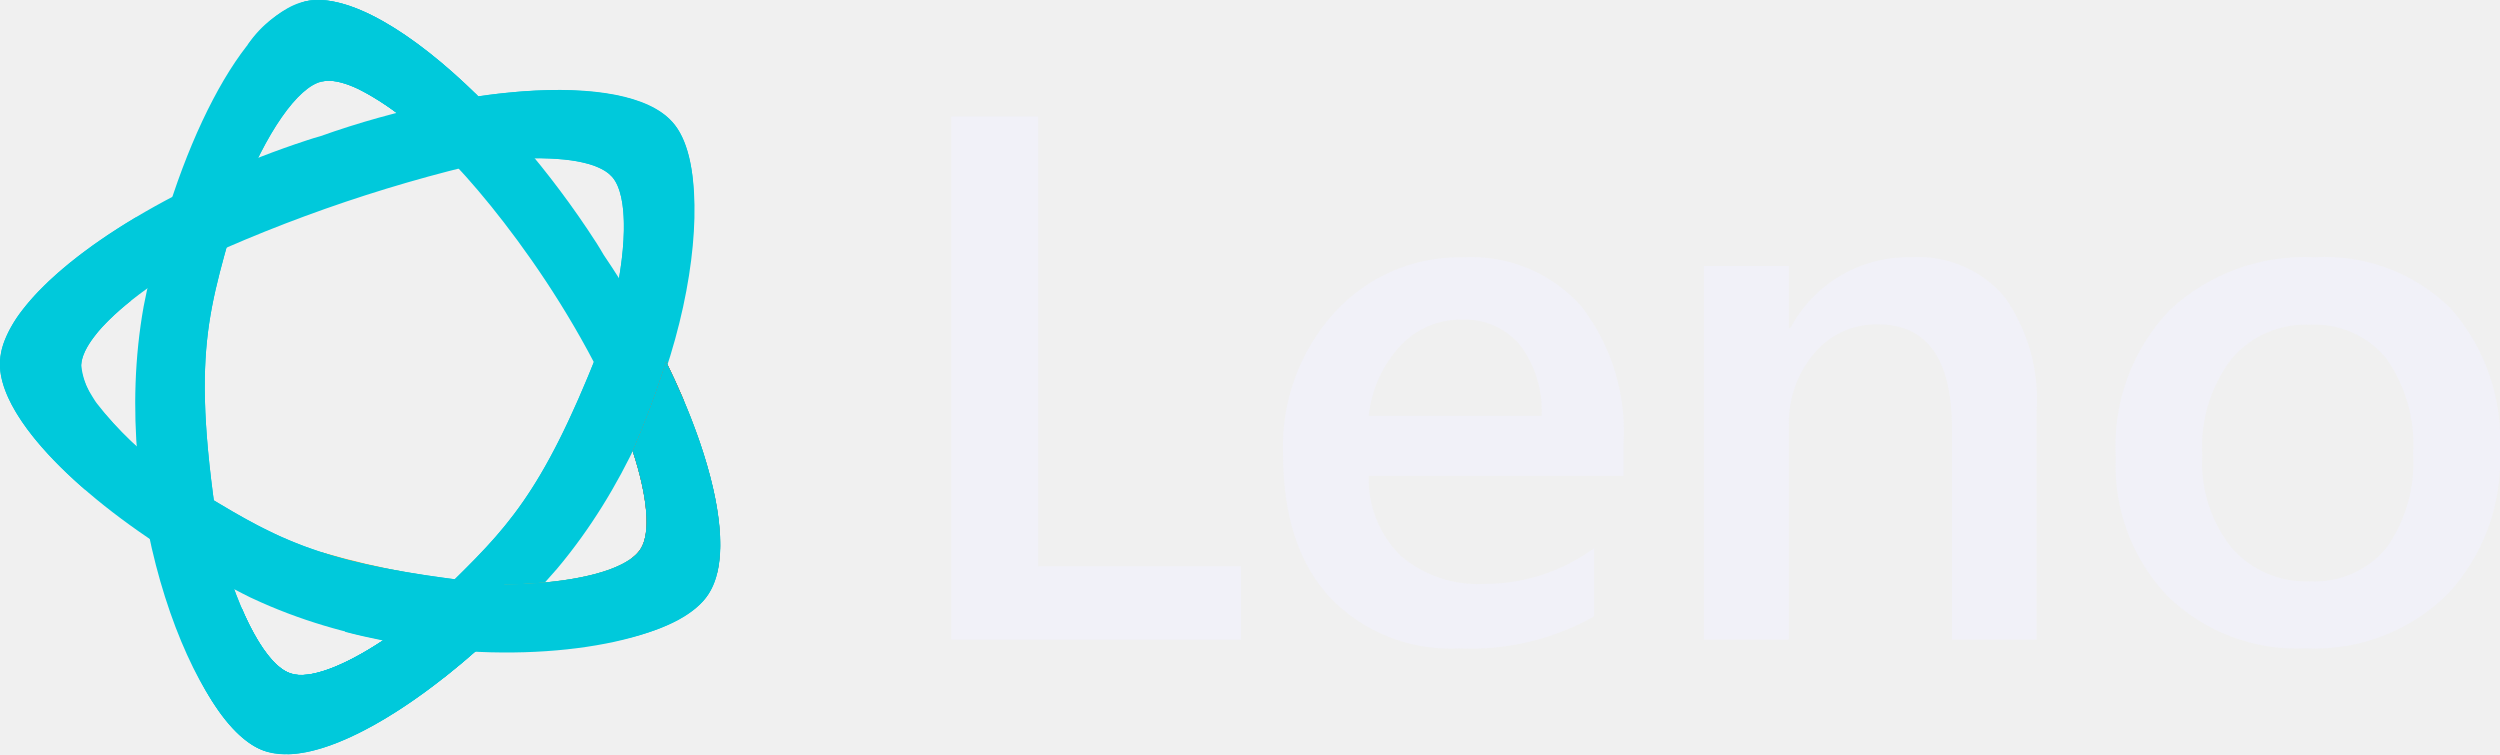
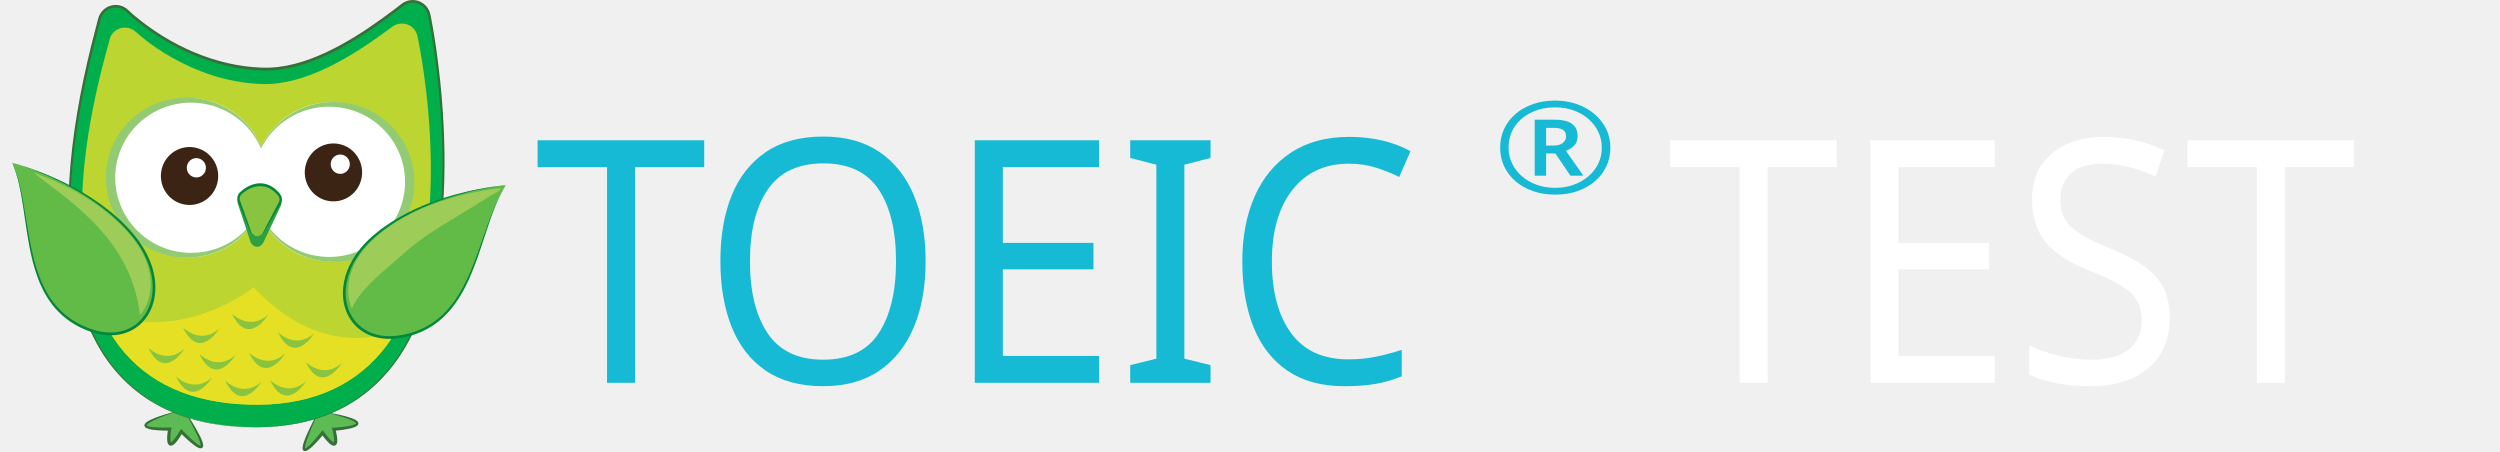
- <svg xmlns="http://www.w3.org/2000/svg" xmlns:xlink="http://www.w3.org/1999/xlink" id="Layer_2" data-name="Layer 2" viewBox="0 0 125.706 37.931">
-   <defs>
-     <style>.cls-1{fill:#00c9db;}.cls-2{fill:url(#New_Gradient_Swatch_61);}.cls-3{fill:url(#New_Gradient_Swatch_8);}.cls-4{fill:url(#New_Gradient_Swatch_8-2);}.cls-5{fill:url(#New_Gradient_Swatch_16);}.cls-6{fill:url(#New_Gradient_Swatch_16-2);}.cls-7{fill:url(#New_Gradient_Swatch_16-3);}.cls-8{fill:url(#New_Gradient_Swatch_8-3);}.cls-9{fill:url(#New_Gradient_Swatch_16-4);}.cls-10{fill:url(#New_Gradient_Swatch_8-4);}.cls-11{fill:url(#New_Gradient_Swatch_16-5);}.cls-12{fill:url(#New_Gradient_Swatch_8-5);}.cls-13{fill:url(#New_Gradient_Swatch_8-6);}.cls-14{fill:url(#New_Gradient_Swatch_16-6);}.cls-15{fill:url(#New_Gradient_Swatch_8-7);}.cls-16{fill:url(#New_Gradient_Swatch_16-7);}.cls-17{fill:url(#New_Gradient_Swatch_61-2);}.cls-18{fill:url(#New_Gradient_Swatch_61-3);}.cls-19{fill:url(#New_Gradient_Swatch_61-4);}.cls-20{fill:url(#New_Gradient_Swatch_61-5);}.cls-21{fill:url(#New_Gradient_Swatch_8-8);}.cls-22{fill:url(#New_Gradient_Swatch_61-6);}.cls-23{fill:url(#New_Gradient_Swatch_8-9);}.cls-24{fill:url(#New_Gradient_Swatch_61-7);}.cls-25{fill:url(#New_Gradient_Swatch_16-8);}.cls-26{fill:url(#New_Gradient_Swatch_61-8);}.cls-27{fill:url(#New_Gradient_Swatch_16-9);}.cls-28{fill:url(#New_Gradient_Swatch_61-9);}.cls-29{fill:url(#New_Gradient_Swatch_8-10);}.cls-30{fill:url(#New_Gradient_Swatch_16-10);}.cls-31{fill:#f1f1f8;}</style>
-     <linearGradient id="New_Gradient_Swatch_61" x1="3676.932" y1="-3909.195" x2="3670.354" y2="-3908.098" gradientTransform="translate(3745.091 3891.542) rotate(-87.025)" gradientUnits="userSpaceOnUse">
-       <stop offset="0" stop-color="#f0584b" />
-       <stop offset="1" stop-color="#c73f3d" />
-     </linearGradient>
-     <linearGradient id="New_Gradient_Swatch_8" x1="3660.727" y1="-3907.35" x2="3681.381" y2="-3907.35" gradientTransform="translate(3745.091 3891.542) rotate(-87.025)" gradientUnits="userSpaceOnUse">
-       <stop offset="0" stop-color="#fcba39" />
-       <stop offset="1" stop-color="#d96d2d" />
-     </linearGradient>
-     <linearGradient id="New_Gradient_Swatch_8-2" x1="3660.694" y1="-3906.891" x2="3681.381" y2="-3906.891" xlink:href="#New_Gradient_Swatch_8" />
-     <radialGradient id="New_Gradient_Swatch_16" cx="3671.349" cy="-3923.346" r="14.151" gradientTransform="matrix(0.053, -1.035, 1.027, 0.054, 3851.362, 4031.935)" gradientUnits="userSpaceOnUse">
-       <stop offset="0" stop-color="#f9b314" />
-       <stop offset="1" stop-color="#ec5222" />
-     </radialGradient>
-     <radialGradient id="New_Gradient_Swatch_16-2" cx="3671.352" cy="-3923.353" r="14.157" xlink:href="#New_Gradient_Swatch_16" />
-     <radialGradient id="New_Gradient_Swatch_16-3" cx="3671.353" cy="-3923.35" r="14.154" xlink:href="#New_Gradient_Swatch_16" />
-     <linearGradient id="New_Gradient_Swatch_8-3" x1="3660.556" y1="-3906.967" x2="3681.461" y2="-3906.967" xlink:href="#New_Gradient_Swatch_8" />
-     <radialGradient id="New_Gradient_Swatch_16-4" cx="3671.354" cy="-3923.333" r="14.138" xlink:href="#New_Gradient_Swatch_16" />
-     <linearGradient id="New_Gradient_Swatch_8-4" x1="3660.546" y1="-3908.7" x2="3681.466" y2="-3908.7" xlink:href="#New_Gradient_Swatch_8" />
-     <radialGradient id="New_Gradient_Swatch_16-5" cx="3671.353" cy="-3923.38" r="14.181" xlink:href="#New_Gradient_Swatch_16" />
-     <linearGradient id="New_Gradient_Swatch_8-5" x1="3660.549" y1="-3914.647" x2="3681.465" y2="-3914.647" xlink:href="#New_Gradient_Swatch_8" />
-     <linearGradient id="New_Gradient_Swatch_8-6" x1="3660.588" y1="-3908.862" x2="3681.339" y2="-3908.862" xlink:href="#New_Gradient_Swatch_8" />
-     <radialGradient id="New_Gradient_Swatch_16-6" cx="3671.305" cy="-3923.236" r="14.037" xlink:href="#New_Gradient_Swatch_16" />
-     <linearGradient id="New_Gradient_Swatch_8-7" x1="3660.554" y1="-3907.594" x2="3681.463" y2="-3907.594" xlink:href="#New_Gradient_Swatch_8" />
-     <radialGradient id="New_Gradient_Swatch_16-7" cx="3671.354" cy="-3923.363" r="14.166" xlink:href="#New_Gradient_Swatch_16" />
-     <linearGradient id="New_Gradient_Swatch_61-2" x1="3677.207" y1="-3907.439" x2="3670.665" y2="-3906.349" xlink:href="#New_Gradient_Swatch_61" />
-     <linearGradient id="New_Gradient_Swatch_61-3" x1="3677.176" y1="-3907.723" x2="3670.603" y2="-3906.628" xlink:href="#New_Gradient_Swatch_61" />
-     <linearGradient id="New_Gradient_Swatch_61-4" x1="3676.648" y1="-3910.847" x2="3670.075" y2="-3909.751" xlink:href="#New_Gradient_Swatch_61" />
-     <linearGradient id="New_Gradient_Swatch_61-5" x1="3676.832" y1="-3910.611" x2="3670.173" y2="-3909.501" xlink:href="#New_Gradient_Swatch_61" />
-     <linearGradient id="New_Gradient_Swatch_8-8" x1="3660.538" y1="-3907.321" x2="3681.471" y2="-3907.321" xlink:href="#New_Gradient_Swatch_8" />
-     <linearGradient id="New_Gradient_Swatch_61-6" x1="3677.17" y1="-3907.74" x2="3670.604" y2="-3906.646" xlink:href="#New_Gradient_Swatch_61" />
-     <linearGradient id="New_Gradient_Swatch_8-9" x1="3659.879" y1="-3906.883" x2="3681.853" y2="-3906.883" xlink:href="#New_Gradient_Swatch_8" />
-     <linearGradient id="New_Gradient_Swatch_61-7" x1="3677.399" y1="-3907.485" x2="3670.484" y2="-3906.333" xlink:href="#New_Gradient_Swatch_61" />
-     <radialGradient id="New_Gradient_Swatch_16-8" cx="3671.352" cy="-3923.359" r="14.163" xlink:href="#New_Gradient_Swatch_16" />
-     <linearGradient id="New_Gradient_Swatch_61-8" x1="3677.189" y1="-3907.642" x2="3670.617" y2="-3906.547" xlink:href="#New_Gradient_Swatch_61" />
-     <radialGradient id="New_Gradient_Swatch_16-9" cx="3671.36" cy="-3923.593" r="14.37" xlink:href="#New_Gradient_Swatch_16" />
-     <linearGradient id="New_Gradient_Swatch_61-9" x1="3677.201" y1="-3907.437" x2="3670.669" y2="-3906.349" xlink:href="#New_Gradient_Swatch_61" />
-     <linearGradient id="New_Gradient_Swatch_8-10" x1="3660.546" y1="-3907.86" x2="3681.466" y2="-3907.86" xlink:href="#New_Gradient_Swatch_8" />
-     <radialGradient id="New_Gradient_Swatch_16-10" cx="3671.351" cy="-3923.358" r="14.161" xlink:href="#New_Gradient_Swatch_16" />
-   </defs>
-   <path class="cls-1" d="M30.359,12.894C30.245,12.7,30.127,12.5,30,12.3,25.286,4.982,18.7-.609,15.36.138A5.518,5.518,0,0,0,12.451,2.33,9.888,9.888,0,0,1,18.122,4.6a15.95,15.95,0,0,1,3.55,2.593c1.575,1.263,6.809,7.237,9.71,14.352,1.115,2.868,1.434,5.194.832,6.13l-0.02.03c-0.651,1.012-3.216,1.7-6.655,1.756a17.031,17.031,0,0,1-1.2,3.26c5.486,0.2,10.016-.769,11.294-2.792C37.42,27.2,34.968,19.681,30.359,12.894Z" transform="translate(0 -0.071)" />
-   <path class="cls-2" d="M34.385,20.214q-0.409-.965-0.9-1.958a44.752,44.752,0,0,1-1.676,4.492c0.755,2.3.917,4.124,0.4,4.925l-0.02.03a1.888,1.888,0,0,1-.535.513C32.949,27.537,35.423,26.335,34.385,20.214Z" transform="translate(0 -0.071)" />
-   <path class="cls-1" d="M30.755,8.94L30.78,8.968c0.83,0.927.791,3.761-.132,7.3-3.558,9.417-5.384,10.522-9.5,14.622-2.807,2.263-5.336,3.437-6.508,3.053L14.6,33.929c-0.786-.257-1.658-1.444-2.435-3.251A39.614,39.614,0,0,1,8.2,29.334c1.255,4.521,3.141,7.874,5.157,8.514,3.021,1.018,9.4-3.13,14.653-9.179C34.667,20.753,36.327,8.954,33.8,6.2c-1.629-1.776-6.29-2.041-11.74-.937a43.824,43.824,0,0,1,3.872,2.8C28.335,7.918,30.121,8.232,30.755,8.94Z" transform="translate(0 -0.071)" />
-   <path class="cls-3" d="M33.943,19.213l-0.028-.06c0,0.009.008,0.02,0.013,0.03Z" transform="translate(0 -0.071)" />
-   <path class="cls-4" d="M34.347,20.13L34.333,20.1l0.012,0.027Z" transform="translate(0 -0.071)" />
-   <path class="cls-5" d="M34.333,20.1c-0.1-.239-0.208-0.479-0.317-0.721,0.063,0.14.123,0.278,0.184,0.417C34.243,19.894,34.29,20,34.333,20.1Z" transform="translate(0 -0.071)" />
-   <path class="cls-6" d="M34.386,20.225c1.49,3.541,2.114,6.7,1.637,8.688,0.01-.008.022-0.015,0.03-0.023,0.486-1.972-.177-5.142-1.669-8.67v0.005Z" transform="translate(0 -0.071)" />
-   <path class="cls-7" d="M33.489,18.256c0.148,0.3.289,0.6,0.427,0.9C33.778,18.856,33.637,18.557,33.489,18.256Z" transform="translate(0 -0.071)" />
-   <path class="cls-8" d="M34.345,20.124L34.333,20.1c-0.043-.1-0.09-0.2-0.133-0.3C34.248,19.9,34.3,20.015,34.345,20.124Z" transform="translate(0 -0.071)" />
-   <path class="cls-9" d="M34.345,20.124L34.333,20.1c-0.043-.1-0.09-0.2-0.133-0.3C34.248,19.9,34.3,20.015,34.345,20.124Z" transform="translate(0 -0.071)" />
-   <path class="cls-10" d="M32.066,27.867a1.279,1.279,0,0,0,.128-0.164A1.37,1.37,0,0,1,32.066,27.867Z" transform="translate(0 -0.071)" />
-   <path class="cls-11" d="M32.066,27.867a1.279,1.279,0,0,0,.128-0.164A1.37,1.37,0,0,1,32.066,27.867Z" transform="translate(0 -0.071)" />
-   <path class="cls-12" d="M34.386,20.225c1.033,6.111-1.438,7.313-2.727,7.991l0.013-.011c-1.111.762-3.5,1.245-6.507,1.259a44.4,44.4,0,0,1-8.99-1.623,9.052,9.052,0,0,0,.177,1.357c0.037,0.175.08,0.348,0.126,0.519,8.243,2.233,17.182,1.176,19.545-.8C36.5,26.928,35.876,23.766,34.386,20.225Z" transform="translate(0 -0.071)" />
-   <path class="cls-13" d="M31.914,28.017c0.031-.028.061-0.056,0.089-0.083C31.975,27.961,31.945,27.989,31.914,28.017Z" transform="translate(0 -0.071)" />
-   <path class="cls-14" d="M31.914,28.017c0.031-.028.061-0.056,0.089-0.083C31.975,27.961,31.945,27.989,31.914,28.017Z" transform="translate(0 -0.071)" />
-   <path class="cls-15" d="M33.915,19.154c-0.138-.3-0.279-0.6-0.427-0.9q0.229,0.466.44,0.927C33.923,19.173,33.92,19.163,33.915,19.154Z" transform="translate(0 -0.071)" />
-   <path class="cls-16" d="M33.915,19.154c-0.138-.3-0.279-0.6-0.427-0.9q0.229,0.466.44,0.927C33.923,19.173,33.92,19.163,33.915,19.154Z" transform="translate(0 -0.071)" />
-   <path class="cls-17" d="M34.385,20.219v0c-0.012-.029-0.026-0.056-0.037-0.085l0,0.007Z" transform="translate(0 -0.071)" />
-   <path class="cls-18" d="M34.016,19.376l-0.073-.163c0.014,0.029.025,0.057,0.038,0.086Z" transform="translate(0 -0.071)" />
-   <path class="cls-19" d="M31.673,28.2a2.342,2.342,0,0,0,.241-0.188A2.469,2.469,0,0,1,31.673,28.2Z" transform="translate(0 -0.071)" />
-   <path class="cls-20" d="M32,27.934c0.023-.023.044-0.045,0.063-0.067C32.046,27.889,32.025,27.912,32,27.934Z" transform="translate(0 -0.071)" />
-   <path class="cls-21" d="M33.981,19.3c-0.013-.028-0.024-0.057-0.038-0.086l-0.014-.03C33.947,19.222,33.963,19.26,33.981,19.3Z" transform="translate(0 -0.071)" />
-   <path class="cls-22" d="M33.981,19.3c-0.013-.028-0.024-0.057-0.038-0.086l-0.014-.03C33.947,19.222,33.963,19.26,33.981,19.3Z" transform="translate(0 -0.071)" />
-   <path class="cls-23" d="M34.349,20.137l0-.007,0-.005Z" transform="translate(0 -0.071)" />
-   <path class="cls-24" d="M34.349,20.137l0-.007,0-.005Z" transform="translate(0 -0.071)" />
-   <path class="cls-25" d="M34.2,19.794c-0.061-.139-0.121-0.277-0.184-0.417L33.981,19.3C34.056,19.465,34.127,19.629,34.2,19.794Z" transform="translate(0 -0.071)" />
-   <path class="cls-26" d="M34.2,19.794c-0.061-.139-0.121-0.277-0.184-0.417L33.981,19.3C34.056,19.465,34.127,19.629,34.2,19.794Z" transform="translate(0 -0.071)" />
-   <path class="cls-27" d="M34.386,20.225V20.219l-0.036-.083C34.362,20.166,34.373,20.195,34.386,20.225Z" transform="translate(0 -0.071)" />
-   <path class="cls-28" d="M34.386,20.225V20.219l-0.036-.083C34.362,20.166,34.373,20.195,34.386,20.225Z" transform="translate(0 -0.071)" />
-   <path class="cls-29" d="M34.386,20.225c-0.013-.03-0.024-0.059-0.037-0.088l0-.012c-0.047-.109-0.1-0.22-0.145-0.331-0.072-.165-0.144-0.329-0.219-0.495-0.018-.039-0.034-0.077-0.052-0.116q-0.212-.46-0.44-0.927a44.752,44.752,0,0,1-1.676,4.492c0.755,2.3.917,4.124,0.4,4.925l-0.02.03a1.279,1.279,0,0,1-.128.164c-0.02.022-.041,0.045-0.063,0.067s-0.058.055-.089,0.083a2.342,2.342,0,0,1-.241.188l-0.013.011C32.948,27.537,35.419,26.336,34.386,20.225Z" transform="translate(0 -0.071)" />
-   <path class="cls-30" d="M34.386,20.225c-0.013-.03-0.024-0.059-0.037-0.088l0-.012c-0.047-.109-0.1-0.22-0.145-0.331-0.072-.165-0.144-0.329-0.219-0.495-0.018-.039-0.034-0.077-0.052-0.116q-0.212-.46-0.44-0.927a44.752,44.752,0,0,1-1.676,4.492c0.755,2.3.917,4.124,0.4,4.925l-0.02.03a1.279,1.279,0,0,1-.128.164c-0.02.022-.041,0.045-0.063,0.067s-0.058.055-.089,0.083a2.342,2.342,0,0,1-.241.188l-0.013.011C32.948,27.537,35.419,26.336,34.386,20.225Z" transform="translate(0 -0.071)" />
-   <path class="cls-1" d="M33.984,19.306l0-.007c-0.018-.039-0.034-0.077-0.052-0.116l-0.009-.019c-0.138-.3-0.281-0.6-0.431-0.908a44.752,44.752,0,0,1-1.676,4.492c0.755,2.3.917,4.124,0.4,4.925l-0.02.03a1.279,1.279,0,0,1-.128.164c-0.019.022-.039,0.042-0.061,0.064s-0.051.048-.077,0.073l-0.014.013a2.536,2.536,0,0,1-.237.185l-0.006,0c-0.059.04-.124,0.08-0.191,0.12l-0.051.029c-0.065.037-.133,0.072-0.2,0.107l-0.07.034c-0.071.034-.144,0.067-0.221,0.1l-0.078.031c-0.08.032-.161,0.064-0.246,0.1l-0.009,0c-0.166.06-.346,0.115-0.533,0.168-0.058.016-.115,0.034-0.175,0.049l-0.2.049-0.24.057-0.182.038c-0.1.02-.2,0.04-0.3,0.059l-0.156.028q-0.193.033-.394,0.062l-0.088.014a22.107,22.107,0,0,1-2.348.2h0q-0.32.011-.653,0.014,0.626-.743,1.237-1.528A36.656,36.656,0,0,0,33.352,9.982c0.53,0.158,1.047.33,1.537,0.526,0.029-1.936-.315-3.459-1.088-4.31-1.162-1.323-3.982-1.8-7.541-1.533l-0.106.009c-0.206.016-.414,0.035-0.626,0.056l-0.178.018c-0.207.022-.415,0.046-0.626,0.073l-0.143.017q-0.376.05-.76,0.108L23.6,4.983q-0.273.044-.549,0.092l-0.32.058-0.465.089-0.21.04,0,0a44.157,44.157,0,0,0-5.954,1.659c-0.217.061-.435,0.124-0.657,0.2-6.3,2.06-11.906,5.446-14.264,8.468l-0.018.023a6.117,6.117,0,0,0-.984,1.728l-0.006.018a3.565,3.565,0,0,0-.108.392l0,0.02A2.862,2.862,0,0,0,0,18.221c-0.106,1.771,1.569,4.134,4.3,6.492A7.332,7.332,0,0,1,4.212,23.6a42.743,42.743,0,0,0,8.716,4.924,29.547,29.547,0,0,0,3.549,1.193v0.005c0.156,0.042.313,0.081,0.469,0.121,0.057,0.014.115,0.029,0.172,0.044-0.214-.053-0.428-0.108-0.641-0.165a9.02,9.02,0,0,0,.887,2.12c0.632,0.166,1.264.309,1.9,0.434-2.017,1.334-3.723,1.964-4.624,1.669L14.6,33.929c-0.786-.257-1.658-1.444-2.435-3.251-1.192-.336-2.33-0.717-3.4-1.128l-0.547-.169c1.243,4.454,3.1,7.761,5.086,8.444,1.9,0.566,5.4-1.553,9.022-5.1,6.387,0.629,12.046-.721,13.3-2.8a3.588,3.588,0,0,0,.394-1.014c-0.08.067-.169,0.132-0.263,0.2,0.094-.064.183-0.13,0.263-0.2h0l0.03-.023C36.581,26.749,35.756,23.2,33.984,19.306ZM34.9,29.579c0.114-.052.224-0.1,0.328-0.158a8.168,8.168,0,0,1-.858.375c0.113-.042.222-0.086,0.327-0.131C34.77,29.636,34.838,29.608,34.9,29.579Zm-1.268.466,0.166-.053q0.189-.059.367-0.122-0.506.179-1.1,0.333Q33.365,30.127,33.636,30.045Zm-0.73.2L33,30.22c-0.205.053-.42,0.1-0.639,0.151l0.046-.01C32.576,30.323,32.744,30.284,32.906,30.244Zm-0.673.155c-0.485.1-1,.191-1.545,0.267l0.1-.013C31.294,30.579,31.778,30.494,32.233,30.4Zm-2.335.368q0.39-.044.763-0.1-0.381.054-.779,0.1Zm-0.028,0c-0.569.063-1.164,0.112-1.778,0.145C28.707,30.882,29.3,30.833,29.871,30.771ZM8.692,24a17.888,17.888,0,0,1-3.836-3.663C4.8,20.258,4.746,20.18,4.7,20.1c-0.014-.02-0.026-0.04-0.039-0.061a4.973,4.973,0,0,1-.344-0.623c-0.02-.044-0.04-0.087-0.057-0.129s-0.033-.085-0.048-0.128-0.032-.094-0.046-0.14-0.021-.074-0.03-0.11c-0.013-.052-0.022-0.1-0.03-0.152,0-.029-0.01-0.058-0.013-0.086a1.39,1.39,0,0,1-.008-0.222V18.416a1.388,1.388,0,0,1,.026-0.194c0-.021.009-0.042,0.014-0.063,0.011-.049.026-0.1,0.042-0.148,0.007-.023.014-0.045,0.023-0.068,0.025-.068.053-0.138,0.086-0.208,0.009-.019.02-0.039,0.03-0.059,0.027-.053.055-0.108,0.087-0.163,0.019-.033.039-0.066,0.059-0.1s0.055-.088.085-0.132,0.047-.072.073-0.109,0.075-.1.114-0.154,0.1-.13.155-0.2l0.081-.1c0.044-.051.09-0.1,0.137-0.156l0.07-.076C5.343,16.3,5.541,16.1,5.758,15.9l0.024-.022c0.078-.072.158-0.144,0.241-0.217l0,0q0.256-.225.543-0.454h0A21.627,21.627,0,0,1,8.4,13.9,75.6,75.6,0,0,1,24.665,8.163c0.438-.05.859-0.084,1.265-0.107h0a15.172,15.172,0,0,1,2.412.032h0.009c0.114,0.011.224,0.025,0.332,0.04l0.01,0a6.679,6.679,0,0,1,.881.18l0.01,0c0.06,0.018.117,0.037,0.174,0.056,0.036,0.011.072,0.023,0.106,0.035L30,8.456c0.04,0.016.079,0.033,0.117,0.05s0.075,0.035.111,0.054,0.078,0.041.115,0.062,0.06,0.035.089,0.053,0.077,0.053.113,0.08c0.021,0.016.043,0.031,0.063,0.047a1.394,1.394,0,0,1,.146.139L30.78,8.968a1.34,1.34,0,0,1,.154.211v0a2.074,2.074,0,0,1,.129.257c0.518,1.226.384,3.761-.416,6.827-3.021,8-4.795,10-7.782,12.933C14.946,28.181,13.274,26.7,8.692,24ZM21.366,30.67c-1.031-.129-2.073-0.3-3.113-0.526q0.452,0.1.905,0.181L19.3,30.352q1.034,0.189,2.061.317h0Zm-4.2-.776q0.487,0.121.976,0.227l0.076,0.015Q17.686,30.023,17.161,29.893Zm6.908,1.018h0q1.035,0.056,2.03.056h0.027q0.977,0,1.9-.05A37.182,37.182,0,0,1,24.069,30.912Zm11.247-1.536,0.088-.048c0.071-.04.138-0.079,0.2-0.12l0.04-.026Q35.492,29.281,35.316,29.375Z" transform="translate(0 -0.071)" />
-   <path class="cls-1" d="M33.489,18.256a44.752,44.752,0,0,1-1.676,4.492c0.755,2.3.917,4.124,0.4,4.925l-0.02.03c-0.674,1.048-3.4,1.746-7.029,1.761C17.477,28.671,14.816,27.6,11.7,25.792c-0.728-.423-1.485-0.885-2.334-1.393L8.692,24a20.2,20.2,0,0,1-3.351-3.039h0a4.213,4.213,0,0,1-1.259-2.507V18.416c0.043-.832.955-1.987,2.485-3.211A40.5,40.5,0,0,1,6.831,11C2.823,13.389.1,16.094,0,18.221c-0.158,2.627,3.6,6.552,8.9,9.836l0.014,0.009q0.406,0.251.824,0.5l0.086,0.051q0.43,0.252.87,0.5l0.036,0.019q0.4,0.222.807,0.436l0.19,0.1c0.287,0.15.575,0.3,0.867,0.443l0.113,0.051h0C22,34.522,33.8,32.827,35.63,29.927,36.953,27.908,35.957,23.275,33.489,18.256Z" transform="translate(0 -0.071)" />
-   <path class="cls-1" d="M14.638,33.94L14.6,33.929c-1.18-.386-2.552-2.859-3.507-6.387-1.59-9.947-.558-11.824.976-17.45,1.308-3.374,2.916-5.665,4.121-5.925l0.036-.006c0.808-.174,2.152.415,3.72,1.587a40.056,40.056,0,0,1,4.1-.833C20.72,1.631,17.423-.323,15.36.138c-3.121.642-6.585,7.448-8.136,15.335C5.39,25.681,9.885,36.8,13.361,37.848c2.3,0.692,6.46-1.4,10.633-5.1a43.64,43.64,0,0,1-4.74-.469C17.241,33.607,15.538,34.235,14.638,33.94Z" transform="translate(0 -0.071)" />
-   <path class="cls-1" d="M15.42,0.129c-2.691.653-5.478,7.386-6.585,15.258C7.6,25.181,11.586,36,14.465,37.994c2.385-.045,5.958-2.081,9.528-5.249a43.64,43.64,0,0,1-4.74-.469c-2.012,1.332-3.715,1.96-4.615,1.665L14.6,33.929c-1.18-.386-2.552-2.859-3.507-6.387-1.59-9.947-.558-11.824.976-17.45,1.308-3.374,2.916-5.665,4.121-5.925l0.036-.006c0.808-.174,2.152.415,3.72,1.587,1.2-.307,2.374-0.552,3.508-0.737l0.557-.129C20.728,1.649,17.48-.282,15.42.129Z" transform="translate(0 -0.071)" />
-   <path class="cls-1" d="M22.348,34.123c0.545-.432,1.1-0.891,1.646-1.379a43.64,43.64,0,0,1-4.74-.469c-2.012,1.332-3.715,1.96-4.615,1.665L14.6,33.929a1.884,1.884,0,0,1-.63-0.387C14.957,34.621,16.75,36.718,22.348,34.123Z" transform="translate(0 -0.071)" />
-   <path class="cls-1" d="M24.015,4.882L24,4.866a6.918,6.918,0,0,0-6.043-1.315,8.226,8.226,0,0,0-1.906.661c0.048-.016.1-0.034,0.143-0.045l0.036-.006c0.808-.174,2.152.415,3.72,1.587,1.2-.307,2.374-0.552,3.508-0.737Z" transform="translate(0 -0.071)" />
-   <path class="cls-31" d="M62.4,32.232H47.833V5.926H52.2V28.545H62.4v3.687Z" transform="translate(0 -0.071)" />
-   <path class="cls-31" d="M81.624,24h-12.8a5.413,5.413,0,0,0,1.605,4.017,5.972,5.972,0,0,0,4.21,1.413,9.284,9.284,0,0,0,5.522-1.8v3.43a12.615,12.615,0,0,1-6.788,1.614,8.4,8.4,0,0,1-6.5-2.559q-2.357-2.559-2.357-7.2a10.009,10.009,0,0,1,2.6-7.145,8.491,8.491,0,0,1,6.448-2.761,7.4,7.4,0,0,1,5.962,2.477,10.282,10.282,0,0,1,2.11,6.879V24Zm-4.109-3.009a5.484,5.484,0,0,0-1.082-3.568A3.616,3.616,0,0,0,73.5,16.144a4.13,4.13,0,0,0-3.109,1.339,6.118,6.118,0,0,0-1.568,3.5h8.7Z" transform="translate(0 -0.071)" />
-   <path class="cls-31" d="M102.408,32.232H98.152V21.647q0-5.265-3.724-5.265a4.066,4.066,0,0,0-3.21,1.458,5.41,5.41,0,0,0-1.266,3.678V32.232H85.678V13.447h4.274v3.119h0.073a6.7,6.7,0,0,1,6.09-3.559A5.672,5.672,0,0,1,100.794,15a8.938,8.938,0,0,1,1.614,5.751V32.232Z" transform="translate(0 -0.071)" />
-   <path class="cls-31" d="M115.928,32.672a9.311,9.311,0,0,1-6.943-2.632,9.509,9.509,0,0,1-2.6-6.98,9.9,9.9,0,0,1,2.706-7.393,9.95,9.95,0,0,1,7.292-2.66,9.012,9.012,0,0,1,6.861,2.587,9.992,9.992,0,0,1,2.458,7.173,9.845,9.845,0,0,1-2.651,7.2A9.522,9.522,0,0,1,115.928,32.672Zm0.2-16.272a4.858,4.858,0,0,0-3.944,1.743,7.3,7.3,0,0,0-1.449,4.806A6.873,6.873,0,0,0,112.2,27.6a4.929,4.929,0,0,0,3.926,1.7,4.677,4.677,0,0,0,3.862-1.669,7.389,7.389,0,0,0,1.348-4.751,7.5,7.5,0,0,0-1.348-4.788A4.655,4.655,0,0,0,116.13,16.4Z" transform="translate(0 -0.071)" />
+ <svg xmlns="http://www.w3.org/2000/svg" version="1.1" id="Layer_1" x="0px" y="0px" viewBox="0 0 2239 404" style="enable-background:new 0 0 2239 404;" xml:space="preserve">
+   <style type="text/css">
+ 	.st0{fill:#5DBB53;}
+ 	.st1{fill:#347037;}
+ 	.st2{fill:#00AF4C;}
+ 	.st3{fill:#BCD531;}
+ 	.st4{fill:#FFFFFF;}
+ 	.st5{fill:#92CB74;}
+ 	.st6{fill:#2DA042;}
+ 	.st7{fill:#88C440;}
+ 	.st8{fill:#04873C;}
+ 	.st9{fill:#E5E023;}
+ 	.st10{fill:#62BB46;}
+ 	.st11{fill:#9DCC58;}
+ 	.st12{fill:#3C2415;}
+ 	.st13{fill:#17BAD4;}
+ 	.st14{font-family:'ArialRoundedMTBold';}
+ 	.st15{font-size:304.204px;}
+ 	.st16{font-size:114.777px;}
+ </style>
+   <g>
+     <g>
+       <path class="st0" d="M159.42,367.88c0,0-60.21,17.1-7.46,16.39c0,0-5.17,28.59,10.49,2.19c0,0,38.84,40.55,3.52-17.2    L159.42,367.88z" />
+       <g>
+         <path class="st1" d="M164.49,368.93c-7.78-1.63-6.11-1.48,1.76-0.09c1.77,2.72,3.6,5.55,5.85,9.23     c2.19,3.61,4.64,7.73,6.96,12.36c1.11,2.37,2.34,4.68,2.88,7.75c0.15,0.81,0.01,2.45-1.03,3c-0.92,0.68-2.58,0.16-3.11-0.1     c-1.44-0.63-2.61-1.44-3.78-2.28c-2.31-1.69-4.45-3.54-6.54-5.44l-3.08-2.9l-1.51-1.47c-0.27-0.27-0.1-0.1-0.17-0.15     c0.42-0.66-1.09,1.83-2.05,3.26c-1.07,1.58-2.16,3.13-3.49,4.56c-0.58,0.62-1.18,1.22-2,1.76c-0.6,0.53-2.6,1.23-3.78,0.18     c-1.26-1.16-1.29-2.17-1.51-3.01c-0.14-0.87-0.19-1.69-0.21-2.49c-0.02-1.6,0.1-3.13,0.26-4.63l0.29-2.22     c0.07-0.5,0.07-0.45,0.08-0.47l0.02-0.08l-0.09-0.02l-0.03,0l-0.31,0l-0.69-0.01l-2.75-0.05c-1.82-0.05-3.6-0.13-5.34-0.26     c-3.51-0.34-6.82-0.47-10.11-2.01c-0.77-0.33-2.06-1.65-1.61-2.91c0.44-1.34,1.15-1.74,1.76-2.3c1.29-0.97,2.59-1.63,3.85-2.25     c2.54-1.2,4.94-2.09,7.13-2.86c8.79-3.01,14.22-4.21,14.37-4.29c6.32-1.81,1.86-0.44-7.96,3.19c-2.45,0.92-5.22,2-8.19,3.32     c-1.48,0.66-3.01,1.37-4.54,2.19c-1.48,0.81-3.13,1.76-4.13,2.91c-0.45,0.55-0.31,0.64-0.04,0.89c0.51,0.35,1.42,0.64,2.29,0.83     c1.79,0.39,3.75,0.57,5.74,0.69c1.99,0.12,4.02,0.16,6.07,0.18l7.88-0.09l-0.37,2.2l-0.24,1.68l-0.24,2.2     c-0.13,1.47-0.21,2.93-0.17,4.33c0.02,0.7,0.09,1.39,0.21,1.99c0.06,0.29,0.14,0.56,0.23,0.75c0.1,0.21,0.06,0.11,0.07,0.13     c-0.41,0.25,1.06-0.51,1.87-1.53c1.18-1.29,2.26-2.79,3.28-4.29l1.49-2.28l2.4-3.93l3.16,3.27l1.86,1.86     c1.23,1.22,2.47,2.41,3.7,3.55c2.46,2.23,4.93,4.46,7.43,5.87c0.3,0.16,0.63,0.31,0.86,0.39c0.12,0.04,0.18,0.06,0.28,0.05     c0.2-0.1,0.25-0.12,0.22-0.63c-0.13-1.27-0.6-2.67-1.08-3.97c-0.98-2.61-2.13-5.05-3.22-7.31c-4.44-9-8.07-15.29-9.46-17.87     L164.49,368.93z" />
+       </g>
+     </g>
+     <g>
+       <path class="st0" d="M290.1,369.11c0,0,60.68,10.92,8.87,15.35c0,0,7.8,27.54-10.07,3.16c0,0-34.24,43.54-5.09-16.54L290.1,369.11    z" />
+       <g>
+         <path class="st1" d="M285.23,370.65c7.64-2.4,5.6-1.56-1.1,0.81c-2.07,4.8-5.94,13.02-9.21,22.38c-0.76,2.33-1.62,4.91-1.7,7.2     c0.01,0.49,0.04,0.39,0.16,0.51c0.2-0.01,0.03,0.07,0.68-0.27c0.99-0.58,1.99-1.46,2.96-2.35c1.93-1.82,3.77-3.84,5.56-5.9     l2.65-3.14l3.71-4.65c2.69,3.63,3.23,4.3,4.49,5.83c1.14,1.37,2.32,2.7,3.54,3.79c0.52,0.46,1.07,0.89,1.55,1.14     c0.63,0.29,0.38,0.15,0.44,0.18c-0.05,0.17,0.21-0.48,0.23-1.07c0.05-0.63,0.04-1.31-0.01-2c-0.1-1.39-0.32-2.8-0.59-4.18     l-0.43-2.07l-0.4-1.63l-0.55-2.01l7.01-0.6c1.75-0.17,3.47-0.36,5.13-0.59c3.27-0.49,6.66-0.98,8.98-2.24     c0.94-0.55,0.69-0.89-0.52-1.84c-1.09-0.76-2.35-1.34-3.57-1.86c-2.45-1.04-4.83-1.83-6.99-2.51c-8.69-2.66-14.06-3.83-14.2-3.89     c-6.37-1.16-1.79-0.78,8.37,1.23c2.54,0.52,5.42,1.16,8.55,2.02c1.56,0.43,3.18,0.92,4.85,1.53c1.66,0.66,3.39,1.23,5.08,2.67     c0.38,0.32,0.97,1.05,1.04,1.85c0.12,0.79-0.33,1.63-0.88,2.12c-0.97,0.86-1.92,1.22-2.89,1.6c-1.93,0.7-3.89,1.13-5.89,1.52     c-1.99,0.38-4.01,0.68-6.05,0.95l-3.07,0.37l-1.36,0.14l-0.09,0.03l0.03,0.07l0.01,0.06l0.12,0.48l0.5,2.23     c0.31,1.49,0.56,3.01,0.68,4.59c0.05,0.79,0.08,1.6-0.01,2.48c-0.05,0.44-0.12,0.89-0.29,1.4c-0.14,0.49-0.56,1.26-1.14,1.66     c-0.58,0.44-1.33,0.57-2.04,0.46c-0.7-0.12-1.12-0.33-1.53-0.56c-0.81-0.45-1.42-0.96-2.01-1.47c-1.51-1.35-2.75-2.8-3.94-4.24     l-1.72-2.18l-0.41-0.55c-0.17-0.22-0.05-0.07-0.09-0.12l-0.02-0.04l-0.03,0.02c-0.04,0.04,0.06-0.07-0.1,0.11l-0.43,0.51l-1.71,2     c-1.15,1.32-2.29,2.6-3.45,3.83c-2.36,2.45-4.6,4.81-7.42,6.66c-0.38,0.22-0.73,0.43-1.21,0.63c-0.59,0.23-1.29,0.38-1.89,0.22     c-1.32-0.23-1.74-1.98-1.64-2.91c0.09-1.72,0.54-3.13,0.96-4.52c0.88-2.74,1.92-5.21,2.92-7.51c4.08-9.13,7.53-15.31,8.91-17.95     L285.23,370.65z" />
+       </g>
+     </g>
+     <path class="st2" d="M222.43,382.54c-55.37-1.62-97.27-21.23-124.52-58.27C67.48,282.89,40.9,197.34,87.07,24.7   c0.87-3.26,1.63-6.07,1.85-7.11c1.17-5.45,5.2-9.82,10.5-11.38c1.54-0.45,3.12-0.65,4.68-0.61c3.8,0.11,7.48,1.67,10.25,4.47   c0.48,0.48,50.34,49.71,121.2,51.79c41.19,1.21,85.83-27.05,124.88-57.5c2.8-2.18,6.22-3.27,9.66-3.17   c1.54,0.04,3.08,0.33,4.57,0.86c4.82,1.72,8.46,5.79,9.66,10.81c1.99,8.35,43.88,219.02-34.6,316.7   C320.18,366.33,277.35,384.15,222.43,382.54z" />
+     <g>
+       <path class="st1" d="M266.25,379.21c-11.54,2.22-20.78,2.88-27.68,3.2c-6.91,0.27-11.51,0.18-13.97,0.11    c-4.92-0.2-1.31,0.07,9.31-0.15c5.31-0.13,12.38-0.5,20.95-1.63c8.56-1.11,18.62-3.07,29.64-6.65    c10.98-3.61,22.96-8.93,34.67-16.93c11.74-7.93,23.11-18.6,32.96-31.74c9.86-13.15,18.01-28.79,24.37-45.96    c6.36-17.18,10.97-35.88,14.12-55.44c6.27-39.17,6.92-81.67,3.87-124.8c-1.55-21.58-4.01-43.36-7.47-65.05    c-0.87-5.41-1.8-10.83-2.84-16.22c-0.58-2.7-0.9-5.44-2.01-7.66c-1.1-2.28-2.82-4.27-4.94-5.64c-4.22-2.81-9.95-3.02-14.33-0.48    c-1.1,0.58-2.07,1.42-3.19,2.27l-3.25,2.51l-6.54,4.95c-17.52,13.04-35.73,25.14-55.12,34.44c-19.28,9.21-40.19,15.75-61.11,14.72    c-20.69-0.82-40.83-5.75-59.41-13.44c-18.59-7.71-35.74-18.01-50.99-30.17c-3.78-3.01-7.55-6.33-10.91-9.53    c-3.41-2.84-8.19-3.83-12.4-2.63c-4.24,1.13-7.8,4.41-9.34,8.51c-0.4,1.01-0.6,2.06-0.91,3.28l-0.91,3.43l-1.82,6.8    c-4.77,18.1-8.94,35.94-12.4,53.47c-6.92,35.05-11.05,68.87-11.57,100.63c-0.53,31.72,2.63,61.44,10.08,87.38    c7.35,25.96,19.28,47.9,33.66,63.76c14.27,16.04,30.23,26.06,43.9,32.4c13.76,6.34,25.31,9.26,33.23,11.05    c7.96,1.71,12.4,2.26,12.8,2.35c16.3,2.25,24.52,2.03,25.57,2.24c1.07-0.01-4.98,0.14-16.9-0.97    c-11.84-1.25-29.88-3.6-50.95-12.35c-10.48-4.39-21.63-10.48-32.33-19.01c-10.73-8.46-20.9-19.4-29.48-32.53    c-8.56-13.15-15.41-28.47-20.39-45.1c-4.99-16.65-8.15-34.61-9.74-53.29c-3.17-37.4-0.17-77.54,6.6-118.11    c3.39-20.3,7.73-40.76,12.81-61.19l3.94-15.32c0.67-2.55,1.38-5.11,1.97-7.63c0.64-2.77,2.01-5.37,3.94-7.46    c3.83-4.23,9.96-6.13,15.5-4.81c2.76,0.63,5.35,2.02,7.43,3.96c1.9,1.86,3.83,3.57,5.83,5.28    c32.07,26.85,72.39,44.87,113.25,46.48c20.35,0.97,40.11-5.25,58.06-13.56c18.02-8.42,34.63-19.11,50.31-30.38    c3.92-2.82,7.78-5.69,11.6-8.59l5.68-4.37c1.97-1.58,4.38-2.74,6.87-3.26c5.01-1.12,10.43,0.42,14.17,3.84    c1.88,1.7,3.36,3.84,4.27,6.21c0.91,2.44,1.18,4.75,1.68,7.05c3.46,18.47,5.91,36.69,7.8,54.51c3.7,35.64,4.83,69.78,3.25,101.6    c-1.59,31.82-5.96,61.38-13.5,87.43c-7.47,26.05-18.33,48.51-31.46,65.6c-13.1,17.15-27.98,28.82-41.16,36.27    c-13.23,7.49-24.61,11.16-32.42,13.37C271.06,378.39,266.64,379.09,266.25,379.21z" />
+     </g>
+     <path class="st3" d="M223.08,362.37c-51.65-1.51-90.75-19.12-116.2-52.32c-28.42-37.07-53.3-113.7-10.43-268.22   c0.81-2.92,1.51-5.44,1.72-6.36c1.09-4.88,4.84-8.79,9.78-10.19c1.44-0.41,2.91-0.58,4.36-0.54c3.55,0.1,6.98,1.5,9.56,4.01   c0.44,0.42,47.01,44.57,113.1,46.51c38.42,1.13,80.02-24.13,116.42-51.35c2.61-1.95,5.8-2.92,9.01-2.82   c1.43,0.04,2.87,0.3,4.26,0.78c4.5,1.54,7.9,5.19,9.02,9.69c1.87,7.48,41.16,196.14-31.93,283.52   C314.24,347.96,274.31,363.87,223.08,362.37z" />
+     <g>
+       <path class="st4" d="M299.22,91.59c-28.5-0.84-53.52,15.5-65.38,39.73c-10.45-24.88-34.49-42.66-62.99-43.49    c-38.99-1.14-71.52,29.86-72.65,69.24c-1.13,39.39,29.56,72.24,68.55,73.38c28.5,0.84,53.52-15.5,65.38-39.73    c10.45,24.88,34.49,42.66,62.99,43.49c38.99,1.14,71.51-29.86,72.65-69.24C368.9,125.59,338.21,92.73,299.22,91.59z" />
+     </g>
+     <path class="st5" d="M300.81,91.37c-29.2-0.85-54.83,15.54-66.97,39.84c-10.72-24.98-35.37-42.84-64.57-43.7   c-39.95-1.17-73.26,29.93-74.4,69.47c-1.14,39.53,30.33,72.53,70.29,73.7c29.2,0.85,54.83-15.54,66.96-39.84   c10.72,24.98,35.37,42.84,64.57,43.7c39.95,1.17,73.26-29.93,74.4-69.46C372.23,125.54,340.76,92.53,300.81,91.37z M292.84,230.08   c-27.43-0.8-50.59-17.58-60.66-41.05c-11.4,22.83-35.48,38.23-62.91,37.42c-37.53-1.1-67.1-32.1-66.03-69.24   c1.07-37.14,32.36-66.35,69.89-65.25c27.43,0.8,50.58,17.58,60.66,41.05c11.4-22.83,35.48-38.23,62.91-37.42   c37.53,1.1,67.1,32.1,66.03,69.24C361.66,201.97,330.36,231.18,292.84,230.08z" />
+     <g>
+       <path class="st6" d="M229.91,221.02c-2.32-0.13-4.4-1.68-5.45-4.07l-11.04-33.23c-1.3-2.93-0.83-6.51,1.16-8.89    c0.85-1.02,8.66-10,19.05-9.69c4.51,0.13,11.14,2.15,17.16,11c1.74,2.57,1.87,6.17,0.33,8.93l-15.4,32.45    c-1.25,2.25-3.4,3.57-5.67,3.5C229.99,221.02,229.94,221.01,229.91,221.02z" />
+       <path class="st7" d="M230.23,211.65c-2.22-0.11-4.22-1.4-5.24-3.39l-10.72-27.51c-1.25-2.42-0.82-5.39,1.07-7.34    c0.82-0.84,8.27-8.23,18.23-7.93c4.32,0.13,10.69,1.82,16.49,9.16c1.68,2.13,1.82,5.11,0.36,7.39l-14.65,26.77    c-1.19,1.85-3.25,2.93-5.42,2.87C230.31,211.65,230.27,211.64,230.23,211.65z" />
+       <g>
+         <path class="st8" d="M234.44,210.22c-1.38,1.11-2.66,1.27-3.34,1.35c-0.71,0.01-0.94-0.01-0.74-0.05     c0.19-0.05,0.81-0.05,1.72-0.34c0.89-0.3,2.12-0.91,3.05-2.19l14.38-27.49l0.03-0.04l0.01-0.02c1.05-1.67,1.06-3.95-0.02-5.61     c-1.23-1.7-2.97-3.47-4.72-4.85c-3.56-2.84-7.96-4.37-12.17-4.25c-3.92,0.08-7.69,1.39-10.94,3.29     c-1.63,0.95-3.15,2.05-4.53,3.23c-0.71,0.62-1.32,1.17-1.71,1.8c-0.42,0.64-0.69,1.37-0.79,2.12c-0.11,0.75-0.05,1.51,0.16,2.22     c0.12,0.41,0.21,0.56,0.44,1.16l0.45,1.22l1.72,4.71l3.05,8.46l4.34,12.32c0.96,2.97,3,3.61,2.95,3.68     c1.52,0.73,2.41,0.63,2.5,0.72c0.12,0.01-0.52,0.13-1.74-0.19c-1.16-0.34-3.08-1.25-4.1-3.58l-3.23-7.67l-4.04-9.72l-2.23-5.43     l-1.15-2.82c-0.19-0.45-0.4-1.02-0.58-1.37c-0.26-0.54-0.46-1.12-0.57-1.72c-0.52-2.4,0.33-5.1,2.12-6.81     c1.59-1.58,3.34-2.95,5.22-4.14c3.76-2.38,8.15-3.96,12.61-4.04c5.49-0.16,10.65,2.17,14.35,5.45c0.94,0.82,1.8,1.69,2.6,2.59     c0.76,0.92,1.59,1.75,2.2,3.01c1.19,2.4,0.88,5.29-0.49,7.31l0.04-0.06c-4.78,8.34-8.86,15.29-11.77,20.19l-3.41,5.72     C235.26,209.74,234.47,210.18,234.44,210.22z" />
+       </g>
+     </g>
+     <path class="st9" d="M106.89,310.06c25.45,33.2,64.55,50.8,116.2,52.32c51.23,1.5,91.16-14.41,118.67-47.29   c4.75-5.68,9.02-11.8,12.87-18.26c-29.91,10.09-78.05,12.92-127.55-39.59c0,0-61.99,51.14-137.49,22.79   C94.75,292.14,100.73,302.03,106.89,310.06z" />
+     <path class="st7" d="M163.97,293.4c0,0,15.72,15.94,32.33,0.95C196.3,294.35,178.65,323.94,163.97,293.4z" />
+     <path class="st7" d="M207.75,280.92c0,0,15.72,15.95,32.33,0.95C240.08,281.87,222.43,311.46,207.75,280.92z" />
+     <path class="st7" d="M249,297.61c0,0,15.72,15.94,32.33,0.95C281.33,298.56,263.68,328.15,249,297.61z" />
+     <path class="st7" d="M222.93,315.77c0,0,15.72,15.94,32.33,0.95C255.26,316.72,237.61,346.31,222.93,315.77z" />
+     <path class="st7" d="M178.62,317.05c0,0,15.72,15.94,32.33,0.95C210.94,318,193.3,347.59,178.62,317.05z" />
+     <path class="st7" d="M201.77,340.96c0,0,15.72,15.94,32.33,0.95C234.11,341.91,216.45,371.49,201.77,340.96z" />
+     <path class="st7" d="M273.78,324.14c0,0,15.72,15.94,32.33,0.95C306.12,325.09,288.46,354.68,273.78,324.14z" />
+     <path class="st7" d="M132.79,311.41c0,0,15.72,15.94,32.34,0.95C165.13,312.36,147.47,341.95,132.79,311.41z" />
+     <path class="st7" d="M241.81,340.41c0,0,15.72,15.94,32.33,0.95C274.14,341.36,256.49,370.95,241.81,340.41z" />
+     <path class="st7" d="M157.6,337.08c0,0,15.72,15.95,32.33,0.95C189.94,338.03,172.28,367.62,157.6,337.08z" />
+     <g>
+       <g>
+         <path class="st10" d="M452.92,165.86c0,0-71.87,5.54-118.47,46.25c-46.59,40.71-26.36,98.67,25.45,89.15     C427.41,288.85,426.2,206.19,452.92,165.86z" />
+         <g>
+           <path class="st8" d="M445.6,179.24c3.43-7.4,6.03-11.3,6.96-12.72c0.98-1.39,0.27-0.36-1.58,2.82      c-1.84,3.18-4.66,8.62-7.65,16.08c-3.03,7.44-6.2,16.88-9.72,27.7c-3.56,10.79-7.46,23-12.97,35.55      c-5.53,12.47-12.88,25.52-23.97,35.79c-5.51,5.11-11.91,9.41-18.87,12.53c-6.97,3.12-14.38,5.15-21.94,6.11      c-7.55,0.92-15.34,0.43-22.51-2.05c-7.16-2.43-13.53-6.98-17.97-12.85c-4.48-5.85-7.07-12.91-7.93-19.97      c-0.86-7.09-0.07-14.19,1.85-20.75c3.83-13.21,11.8-24.16,20.68-32.7c9-8.51,18.72-15.12,28.19-20.52      c9.5-5.39,18.79-9.51,27.43-12.81c17.32-6.56,31.97-9.89,42.17-11.91c10.23-1.97,16.06-2.59,16.34-2.65      c5.6-0.78,8.4-0.98,8.77-0.98c0.37,0.01-1.69,0.2-5.77,0.78c-8.11,1.18-24.36,3.8-44.68,10.23      c-10.13,3.24-21.28,7.45-32.65,13.12c-11.35,5.67-22.96,12.82-33.54,21.94c-10.53,9-19.73,20.69-24.09,34.39      c-2.18,6.8-3.09,14.04-2.29,21.06c0.77,7.02,3.32,13.78,7.5,19.23c4.15,5.47,9.88,9.5,16.13,11.79      c6.25,2.32,12.97,2.94,19.45,2.5c12.99-1.09,25.31-5.46,35.18-12.34c9.93-6.87,17.34-16.03,22.97-25.24      c5.65-9.26,9.7-18.6,13.1-27.22c6.67-17.32,11.12-31.76,14.93-41.54C442.84,184.79,445.5,179.49,445.6,179.24z" />
+         </g>
+       </g>
+     </g>
+     <path class="st11" d="M315.14,276.26c8.08-18.86,31.68-35.71,44.97-47.97c20.12-18.58,44.05-30.87,66.96-45.4   c6.99-4.44,13.45-8.46,20.09-12.01c0.48-0.78,0.95-1.58,1.45-2.33c0,0-68,5.24-112.09,43.76   C312.75,233.08,307.38,258.57,315.14,276.26z" />
+     <g>
+       <g>
+         <path class="st10" d="M11,145.96c0,0,69.89,17.8,108.97,65.92c39.07,48.12,9.37,101.76-40.07,83.49     C15.44,271.55,30.55,190.29,11,145.96z" />
+         <g>
+           <path class="st8" d="M15.98,160.4c-2.13-7.88-4-12.18-4.62-13.76c-0.67-1.58-0.06-0.48,1.35,2.94c1.39,3.43,3.4,9.26,5.24,17.13      c1.88,7.85,3.58,17.71,5.38,28.95c1.85,11.22,3.79,23.87,7.23,37.02c3.46,13.08,8.57,26.9,17.6,38.5      c4.49,5.77,9.93,10.9,16.08,14.99c6.15,4.09,12.98,7.25,20.01,9.37c7.02,2.09,14.42,2.85,21.44,1.7      c7.03-1.13,13.57-4.29,18.57-8.97c5.03-4.66,8.55-10.74,10.49-17.18c1.94-6.45,2.38-13.24,1.66-19.76      c-1.42-13.12-7.13-24.99-14.2-34.78c-7.19-9.79-15.48-18-23.72-24.99c-8.27-6.99-16.59-12.74-24.43-17.58      c-15.71-9.66-29.44-15.74-39.05-19.7c-9.64-3.91-15.25-5.67-15.51-5.78c-5.38-1.73-8.1-2.45-8.46-2.57      c-0.35-0.12,1.68,0.32,5.64,1.48c7.89,2.33,23.58,7.41,42.76,16.99c9.57,4.81,19.98,10.77,30.41,18.26      c10.41,7.48,20.86,16.51,29.98,27.41c9.12,10.81,16.56,24.23,18.72,39.05c1.08,7.36,0.79,15.01-1.28,22.2      c-2.03,7.17-5.91,13.84-11.31,18.82c-5.37,5.02-12.17,8.22-19.14,9.46c-6.98,1.27-14.05,0.66-20.61-0.99      c-13.06-3.5-24.72-10.19-33.5-19.04c-8.83-8.84-14.58-19.46-18.5-29.7c-3.92-10.3-6.2-20.31-7.96-29.46      c-3.36-18.35-4.99-33.35-6.88-43.68C17.61,166.39,16.04,160.67,15.98,160.4z" />
+         </g>
+       </g>
+     </g>
+     <path class="st11" d="M29.77,154.53c4.62,3.55,9.24,7.11,13.91,10.58c42.11,31.28,75.21,63.62,81.69,117.1   c13.53-15.46,14.18-43.69-7.32-70.17C91.92,179.87,51.17,162.12,29.77,154.53z" />
+     <path class="st12" d="M323.51,160.87c-3.53,13.88-17.52,22.24-31.26,18.68c-13.74-3.56-22.02-17.7-18.5-31.57   c3.53-13.88,17.52-22.25,31.26-18.69C318.76,132.85,327.04,146.98,323.51,160.87z" />
+     <path class="st4" d="M313.03,149.21c-1.17,4.62-5.84,7.42-10.42,6.23c-4.58-1.18-7.34-5.9-6.16-10.53   c1.17-4.63,5.84-7.42,10.42-6.23C311.44,139.87,314.2,144.58,313.03,149.21z" />
+     <path class="st12" d="M194.64,164.08c-3.53,13.88-17.52,22.24-31.26,18.68c-13.74-3.56-22.02-17.7-18.5-31.57   c3.53-13.88,17.52-22.25,31.26-18.69C189.88,136.06,198.16,150.2,194.64,164.08z" />
+     <path class="st4" d="M184.15,152.42c-1.17,4.62-5.84,7.42-10.42,6.23c-4.58-1.18-7.34-5.9-6.16-10.53   c1.17-4.63,5.84-7.42,10.42-6.23C182.56,143.08,185.32,147.8,184.15,152.42z" />
+   </g>
+   <g>
+     <text transform="matrix(0.9168 0 0 1 478.6792 342.8315)">
+       <tspan x="0" y="0" class="st13 st14 st15">TOEIC  </tspan>
+       <tspan x="1106.45" y="0" class="st4 st14 st15">TEST</tspan>
+     </text>
+   </g>
+   <text transform="matrix(1.1718 0 0 1 1336.939 173.167)" class="st13 st14 st16">®</text>
</svg>
